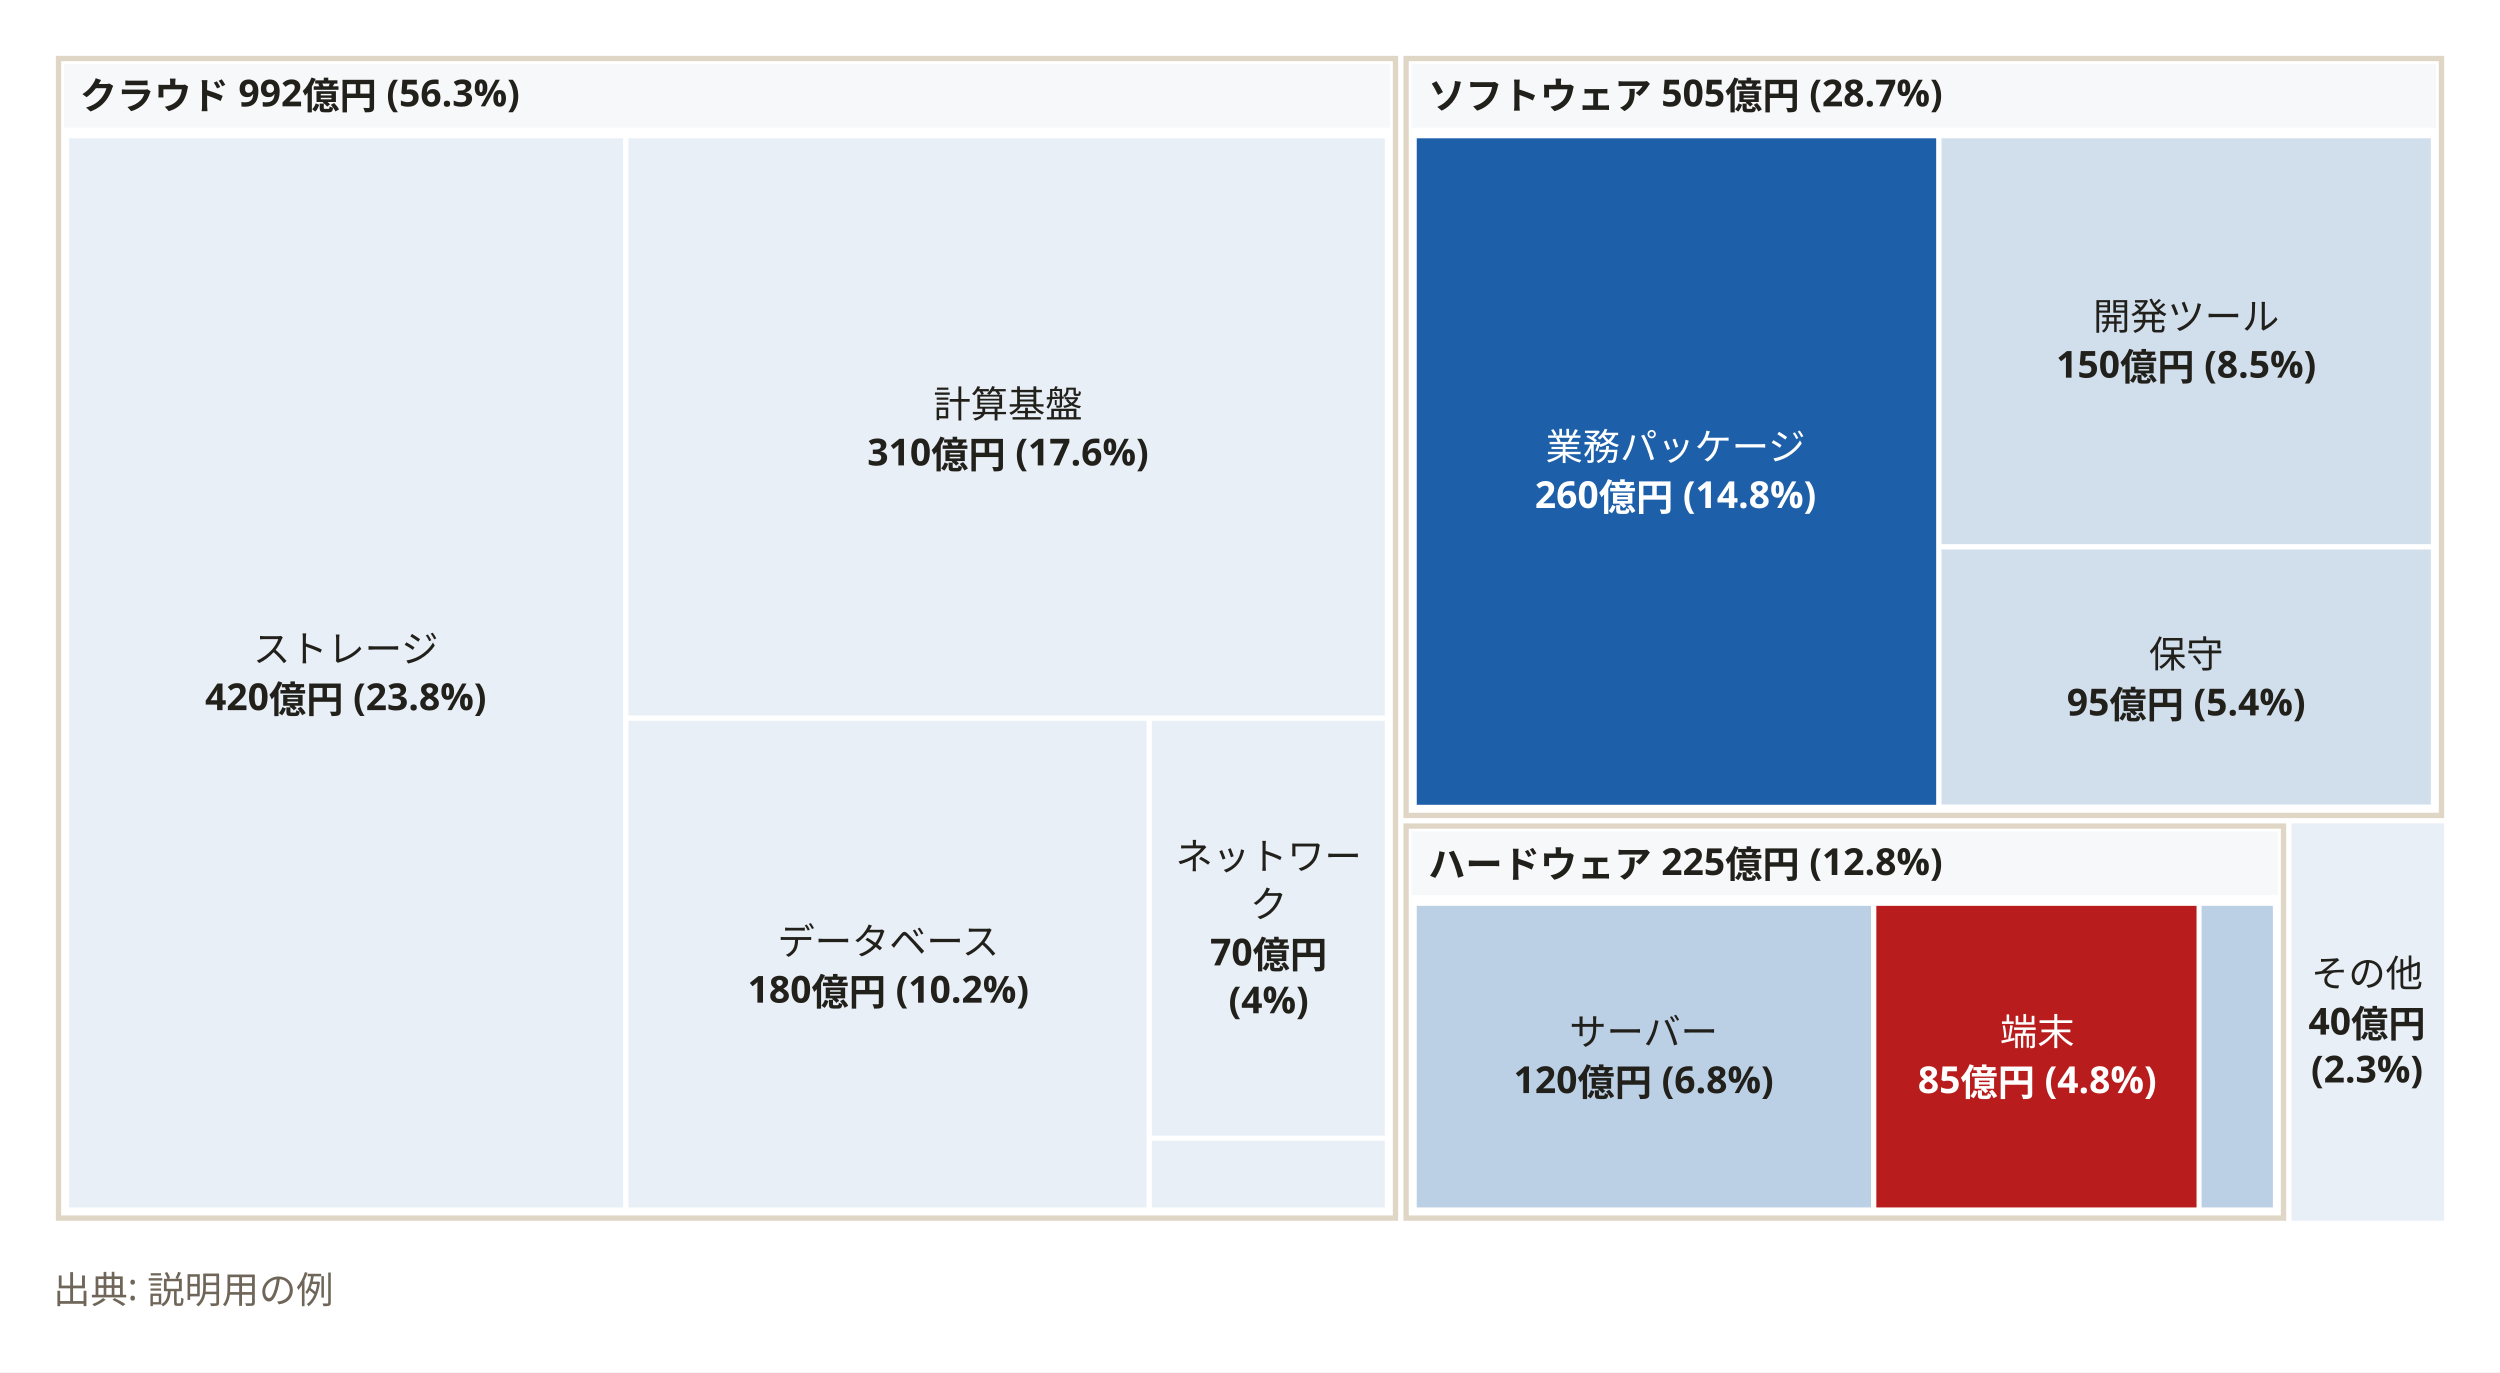
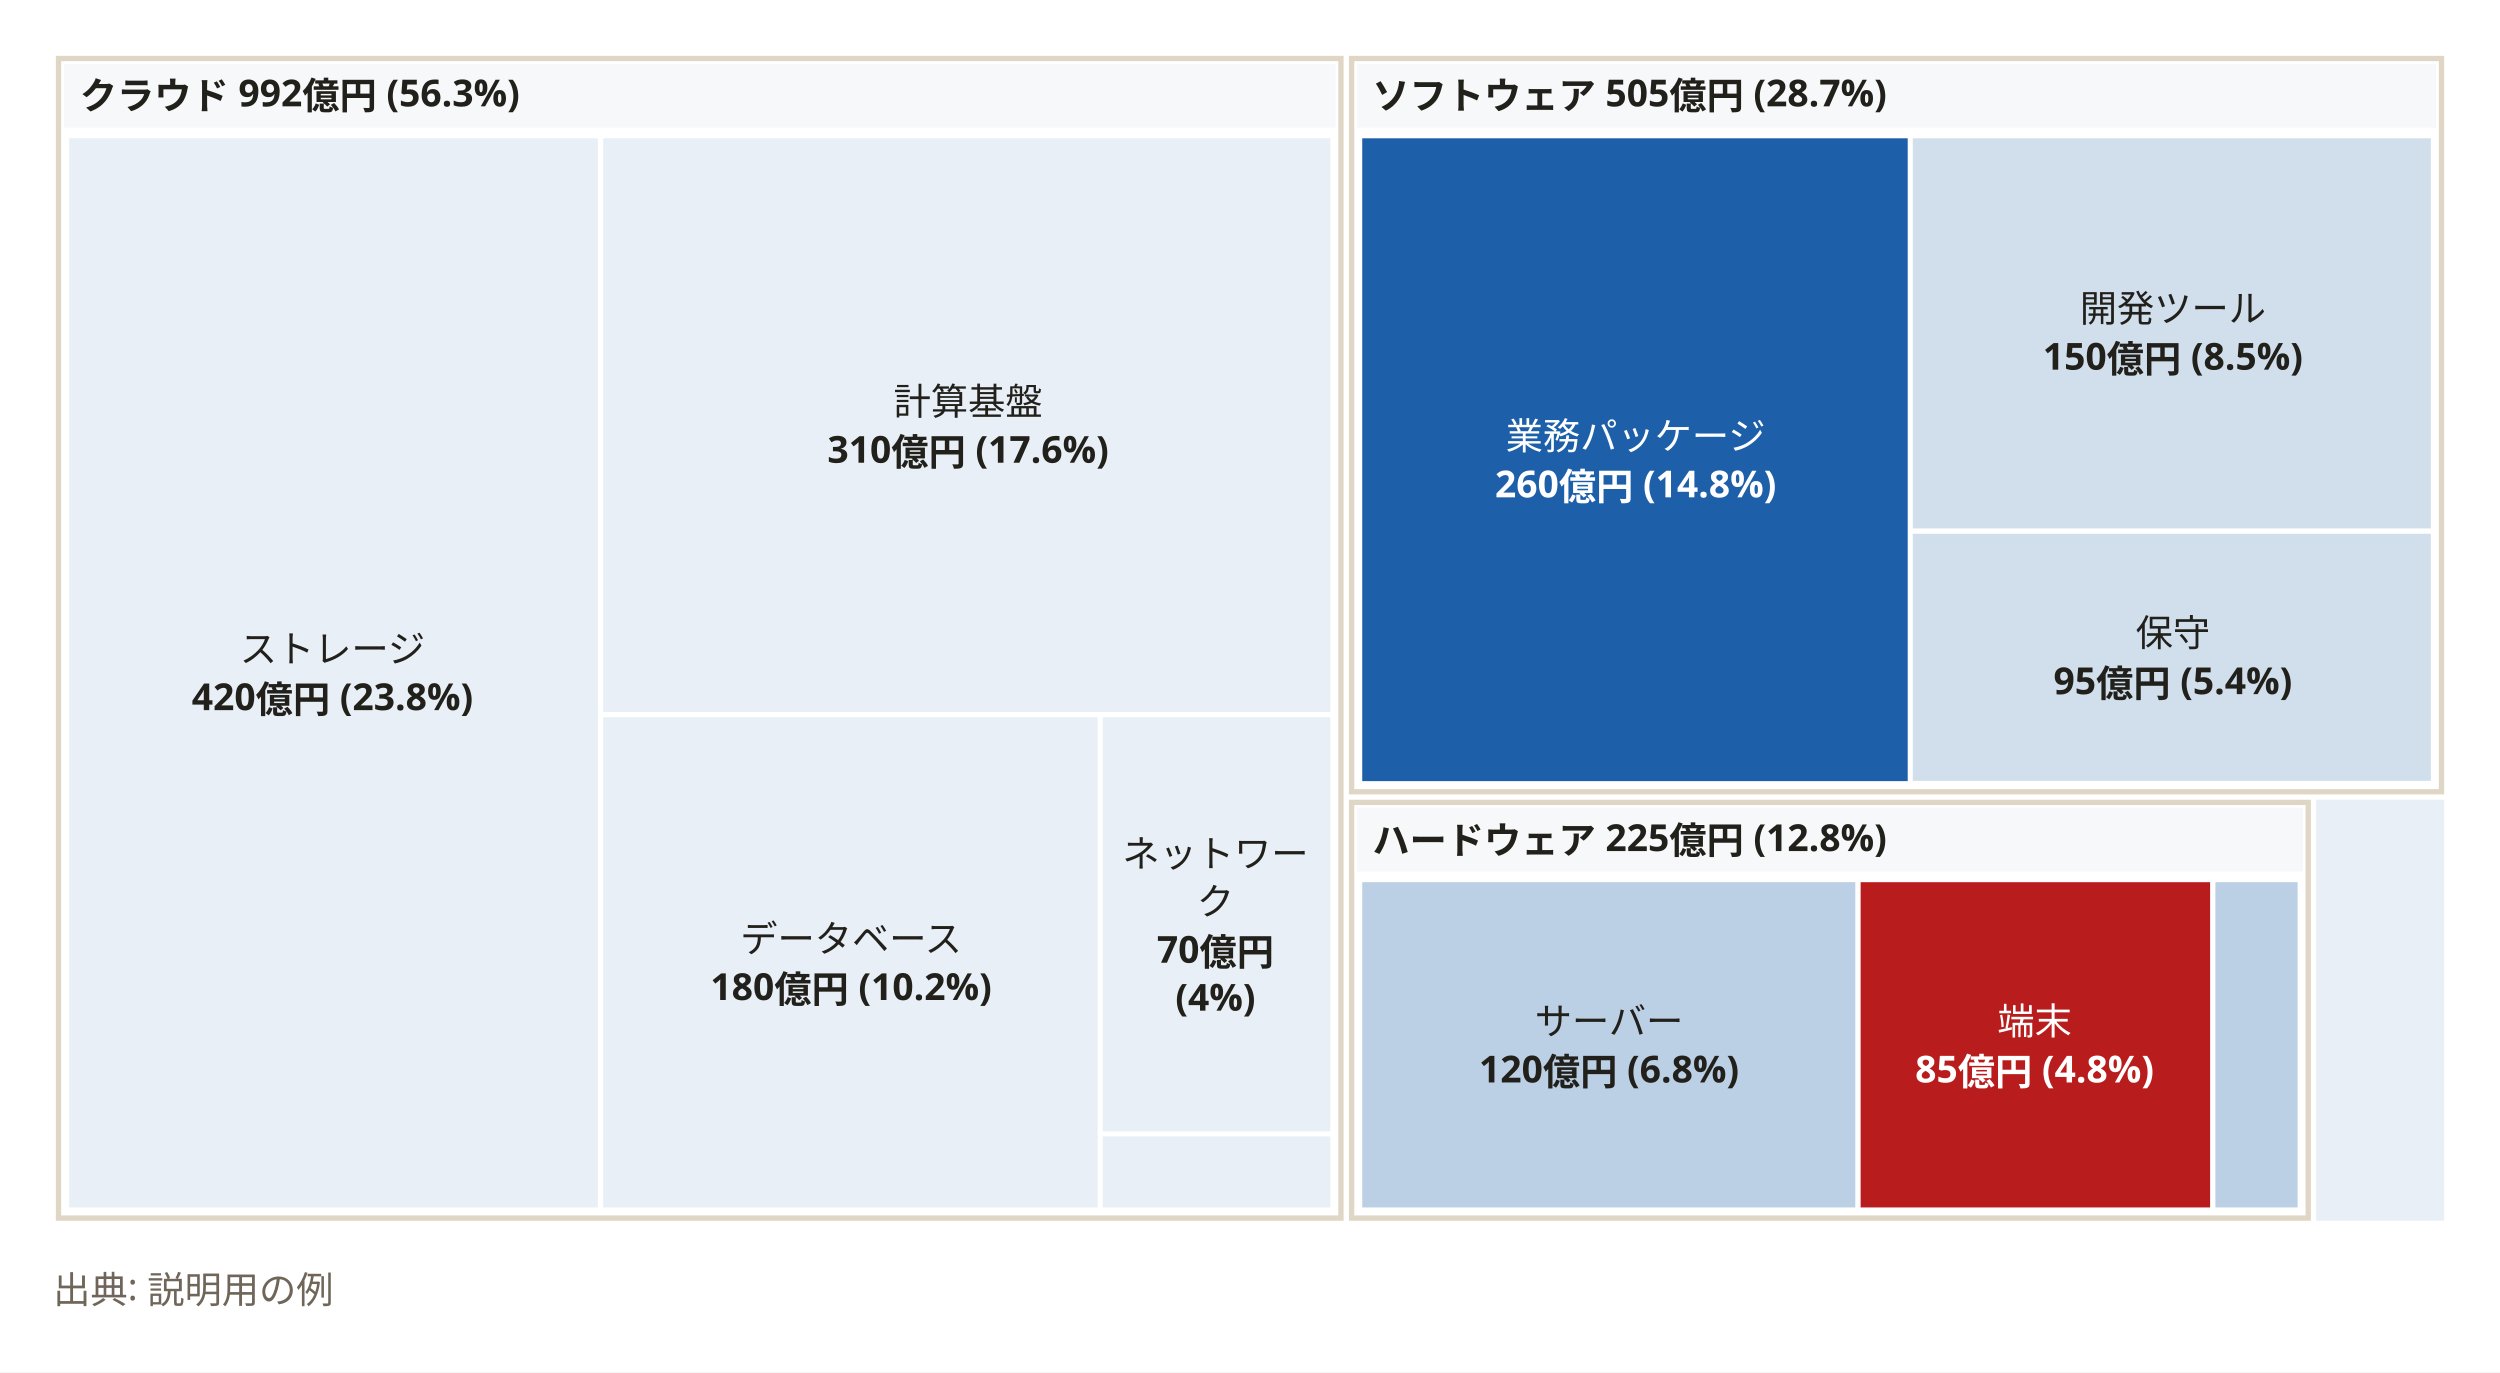
<svg xmlns="http://www.w3.org/2000/svg" width="940" height="516" viewBox="0 0 940 516" role="img" aria-labelledby="svg-title svg-desc">
  <style>
    text { font-family: 'Hiragino Sans','Hiragino Kaku Gothic ProN','Yu Gothic','YuGothic',Meiryo,'Noto Sans JP',sans-serif; }
    .emoji { font-family: 'Noto Color Emoji','Segoe UI Emoji',sans-serif; }
  </style>
  <rect x="0" y="0" width="940" height="516" fill="#ffffff" />
-   <path d="M22,22 H524.7 V458 H22 Z" fill="#ffffff" stroke="#e0d6c5" stroke-width="2" />
-   <path d="M24,24 H522.7 V48 H24 Z" fill="#f6f8fa" />
+   <path d="M22,22 H504.2 V458 H22 Z" fill="#ffffff" stroke="#e0d6c5" stroke-width="2" />
+   <path d="M24,24 H502.2 V48 H24 Z" fill="#f6f8fa" />
  <text x="30" y="41" font-size="14" font-weight="700" fill="#22201b">クラウド 992億円 (56.3%)</text>
-   <path d="M26,52 H234.3 V454 H26 Z" fill="#ffffff" />
-   <path d="M26,52 H234.3 V454 H26 Z" fill="#1d5fa8" fill-opacity="0.1" />
-   <text x="130" y="249" text-anchor="middle" font-size="14" fill="#22201b">ストレージ</text>
-   <text x="130" y="267" text-anchor="middle" font-size="14" font-weight="700" fill="#22201b">420億円 (23.8%)</text>
-   <path d="M236.3,52 H520.7 V269 H236.3 Z" fill="#ffffff" />
-   <path d="M236.3,52 H520.7 V269 H236.3 Z" fill="#1d5fa8" fill-opacity="0.1" />
-   <text x="379" y="157" text-anchor="middle" font-size="14" fill="#22201b">計算基盤</text>
-   <text x="379" y="175" text-anchor="middle" font-size="14" font-weight="700" fill="#22201b">310億円 (17.6%)</text>
-   <path d="M236.3,271 H431.1 V454 H236.3 Z" fill="#ffffff" />
-   <path d="M236.3,271 H431.1 V454 H236.3 Z" fill="#1d5fa8" fill-opacity="0.1" />
-   <text x="334" y="359" text-anchor="middle" font-size="14" fill="#22201b">データベース</text>
-   <text x="334" y="377" text-anchor="middle" font-size="14" font-weight="700" fill="#22201b">180億円 (10.2%)</text>
-   <path d="M433.1,271 H520.7 V427 H433.1 Z" fill="#ffffff" />
-   <path d="M433.1,271 H520.7 V427 H433.1 Z" fill="#1d5fa8" fill-opacity="0.1" />
-   <text x="477" y="327" text-anchor="middle" font-size="14" fill="#22201b">ネットワー</text>
-   <text x="477" y="345" text-anchor="middle" font-size="14" fill="#22201b">ク</text>
-   <text x="477" y="363" text-anchor="middle" font-size="14" font-weight="700" fill="#22201b">70億円</text>
-   <text x="477" y="381" text-anchor="middle" font-size="14" font-weight="700" fill="#22201b">(4%)</text>
-   <path d="M433.1,428.9 H520.7 V454 H433.1 Z" fill="#ffffff" />
-   <path d="M433.1,428.9 H520.7 V454 H433.1 Z" fill="#1d5fa8" fill-opacity="0.1" />
-   <path d="M528.7,22 H918 V306.6 H528.7 Z" fill="#ffffff" stroke="#e0d6c5" stroke-width="2" />
-   <path d="M530.7,24 H916 V48 H530.7 Z" fill="#f6f8fa" />
-   <text x="537" y="41" font-size="14" font-weight="700" fill="#22201b">ソフトウェア 505億円 (28.7%)</text>
-   <path d="M532.7,52 H728 V302.6 H532.7 Z" fill="#1d5fa8" />
-   <text x="630" y="173" text-anchor="middle" font-size="14" fill="#ffffff">業務パッケージ</text>
-   <text x="630" y="191" text-anchor="middle" font-size="14" font-weight="700" fill="#ffffff">260億円 (14.8%)</text>
-   <path d="M730,52 H914 V204.6 H730 Z" fill="#ffffff" />
-   <path d="M730,52 H914 V204.6 H730 Z" fill="#1d5fa8" fill-opacity="0.2" />
-   <text x="822" y="124" text-anchor="middle" font-size="14" fill="#22201b">開発ツール</text>
-   <text x="822" y="142" text-anchor="middle" font-size="14" font-weight="700" fill="#22201b">150億円 (8.5%)</text>
-   <path d="M730,206.6 H914 V302.5 H730 Z" fill="#ffffff" />
-   <path d="M730,206.6 H914 V302.5 H730 Z" fill="#1d5fa8" fill-opacity="0.2" />
-   <text x="822" y="251" text-anchor="middle" font-size="14" fill="#22201b">保守</text>
-   <text x="822" y="269" text-anchor="middle" font-size="14" font-weight="700" fill="#22201b">95億円 (5.4%)</text>
-   <path d="M528.7,310.6 H858.6 V458 H528.7 Z" fill="#ffffff" stroke="#e0d6c5" stroke-width="2" />
-   <path d="M530.7,312.6 H856.6 V336.6 H530.7 Z" fill="#f6f8fa" />
-   <text x="537" y="330" font-size="14" font-weight="700" fill="#22201b">ハードウェア 225億円 (12.8%)</text>
-   <path d="M532.7,340.6 H703.5 V454 H532.7 Z" fill="#ffffff" />
-   <path d="M532.7,340.6 H703.5 V454 H532.7 Z" fill="#1d5fa8" fill-opacity="0.3" />
-   <text x="618" y="393" text-anchor="middle" font-size="14" fill="#22201b">サーバー</text>
-   <text x="618" y="411" text-anchor="middle" font-size="14" font-weight="700" fill="#22201b">120億円 (6.8%)</text>
-   <path d="M705.5,340.6 H825.9 V454 H705.5 Z" fill="#b91c1c" />
-   <text x="766" y="393" text-anchor="middle" font-size="14" fill="#ffffff">端末</text>
-   <text x="766" y="411" text-anchor="middle" font-size="14" font-weight="700" fill="#ffffff">85億円 (4.8%)</text>
-   <path d="M827.8,340.6 H854.6 V454 H827.8 Z" fill="#ffffff" />
-   <path d="M827.8,340.6 H854.6 V454 H827.8 Z" fill="#1d5fa8" fill-opacity="0.3" />
-   <path d="M861.6,309.6 H919 V459 H861.6 Z" fill="#ffffff" />
-   <path d="M861.6,309.6 H919 V459 H861.6 Z" fill="#1d5fa8" fill-opacity="0.1" />
-   <text x="890" y="371" text-anchor="middle" font-size="14" fill="#22201b">その他</text>
-   <text x="890" y="389" text-anchor="middle" font-size="14" font-weight="700" fill="#22201b">40億円</text>
-   <text x="890" y="407" text-anchor="middle" font-size="14" font-weight="700" fill="#22201b">(2.3%)</text>
+   <path d="M26,52 H224.8 V454 H26 Z" fill="#ffffff" />
+   <path d="M26,52 H224.8 V454 H26 Z" fill="#1d5fa8" fill-opacity="0.1" />
+   <text x="125" y="249" text-anchor="middle" font-size="14" fill="#22201b">ストレージ</text>
+   <text x="125" y="267" text-anchor="middle" font-size="14" font-weight="700" fill="#22201b">420億円 (23.8%)</text>
+   <path d="M226.8,52 H500.2 V267.7 H226.8 Z" fill="#ffffff" />
+   <path d="M226.8,52 H500.2 V267.7 H226.8 Z" fill="#1d5fa8" fill-opacity="0.1" />
+   <text x="364" y="156" text-anchor="middle" font-size="14" fill="#22201b">計算基盤</text>
+   <text x="364" y="174" text-anchor="middle" font-size="14" font-weight="700" fill="#22201b">310億円 (17.6%)</text>
+   <path d="M226.8,269.7 H412.7 V454 H226.8 Z" fill="#ffffff" />
+   <path d="M226.8,269.7 H412.7 V454 H226.8 Z" fill="#1d5fa8" fill-opacity="0.1" />
+   <text x="320" y="358" text-anchor="middle" font-size="14" fill="#22201b">データベース</text>
+   <text x="320" y="376" text-anchor="middle" font-size="14" font-weight="700" fill="#22201b">180億円 (10.2%)</text>
+   <path d="M414.6,269.7 H500.2 V425.4 H414.6 Z" fill="#ffffff" />
+   <path d="M414.6,269.7 H500.2 V425.4 H414.6 Z" fill="#1d5fa8" fill-opacity="0.1" />
+   <text x="457" y="326" text-anchor="middle" font-size="14" fill="#22201b">ネットワー</text>
+   <text x="457" y="344" text-anchor="middle" font-size="14" fill="#22201b">ク</text>
+   <text x="457" y="362" text-anchor="middle" font-size="14" font-weight="700" fill="#22201b">70億円</text>
+   <text x="457" y="380" text-anchor="middle" font-size="14" font-weight="700" fill="#22201b">(4%)</text>
+   <path d="M414.6,427.3 H500.2 V454 H414.6 Z" fill="#ffffff" />
+   <path d="M414.6,427.3 H500.2 V454 H414.6 Z" fill="#1d5fa8" fill-opacity="0.1" />
+   <path d="M508.2,22 H918 V297.7 H508.2 Z" fill="#ffffff" stroke="#e0d6c5" stroke-width="2" />
+   <path d="M510.2,24 H916 V48 H510.2 Z" fill="#f6f8fa" />
+   <text x="516" y="41" font-size="14" font-weight="700" fill="#22201b">ソフトウェア 505億円 (28.7%)</text>
+   <path d="M512.2,52 H717.3 V293.7 H512.2 Z" fill="#1d5fa8" />
+   <text x="615" y="169" text-anchor="middle" font-size="14" fill="#ffffff">業務パッケージ</text>
+   <text x="615" y="187" text-anchor="middle" font-size="14" font-weight="700" fill="#ffffff">260億円 (14.8%)</text>
+   <path d="M719.2,52 H914 V198.7 H719.2 Z" fill="#ffffff" />
+   <path d="M719.2,52 H914 V198.7 H719.2 Z" fill="#1d5fa8" fill-opacity="0.2" />
+   <text x="817" y="121" text-anchor="middle" font-size="14" fill="#22201b">開発ツール</text>
+   <text x="817" y="139" text-anchor="middle" font-size="14" font-weight="700" fill="#22201b">150億円 (8.5%)</text>
+   <path d="M719.2,200.7 H914 V293.6 H719.2 Z" fill="#ffffff" />
+   <path d="M719.2,200.7 H914 V293.6 H719.2 Z" fill="#1d5fa8" fill-opacity="0.2" />
+   <text x="817" y="243" text-anchor="middle" font-size="14" fill="#22201b">保守</text>
+   <text x="817" y="261" text-anchor="middle" font-size="14" font-weight="700" fill="#22201b">95億円 (5.4%)</text>
+   <path d="M508.2,301.7 H867.9 V458 H508.2 Z" fill="#ffffff" stroke="#e0d6c5" stroke-width="2" />
+   <path d="M510.2,303.7 H865.9 V327.7 H510.2 Z" fill="#f6f8fa" />
+   <text x="516" y="321" font-size="14" font-weight="700" fill="#22201b">ハードウェア 225億円 (12.8%)</text>
+   <path d="M512.2,331.7 H697.6 V454 H512.2 Z" fill="#ffffff" />
+   <path d="M512.2,331.7 H697.6 V454 H512.2 Z" fill="#1d5fa8" fill-opacity="0.3" />
+   <text x="605" y="389" text-anchor="middle" font-size="14" fill="#22201b">サーバー</text>
+   <text x="605" y="407" text-anchor="middle" font-size="14" font-weight="700" fill="#22201b">120億円 (6.8%)</text>
+   <path d="M699.6,331.7 H831 V454 H699.6 Z" fill="#b91c1c" />
+   <text x="765" y="389" text-anchor="middle" font-size="14" fill="#ffffff">端末</text>
+   <text x="765" y="407" text-anchor="middle" font-size="14" font-weight="700" fill="#ffffff">85億円 (4.8%)</text>
+   <path d="M833,331.7 H863.9 V454 H833 Z" fill="#ffffff" />
+   <path d="M833,331.7 H863.9 V454 H833 Z" fill="#1d5fa8" fill-opacity="0.3" />
+   <path d="M870.9,300.7 H919 V459 H870.9 Z" fill="#ffffff" />
+   <path d="M870.9,300.7 H919 V459 H870.9 Z" fill="#1d5fa8" fill-opacity="0.1" />
  <text x="20" y="490" font-size="14" font-weight="400" fill="#6f6659">出典: 説明用の例</text>
</svg>
